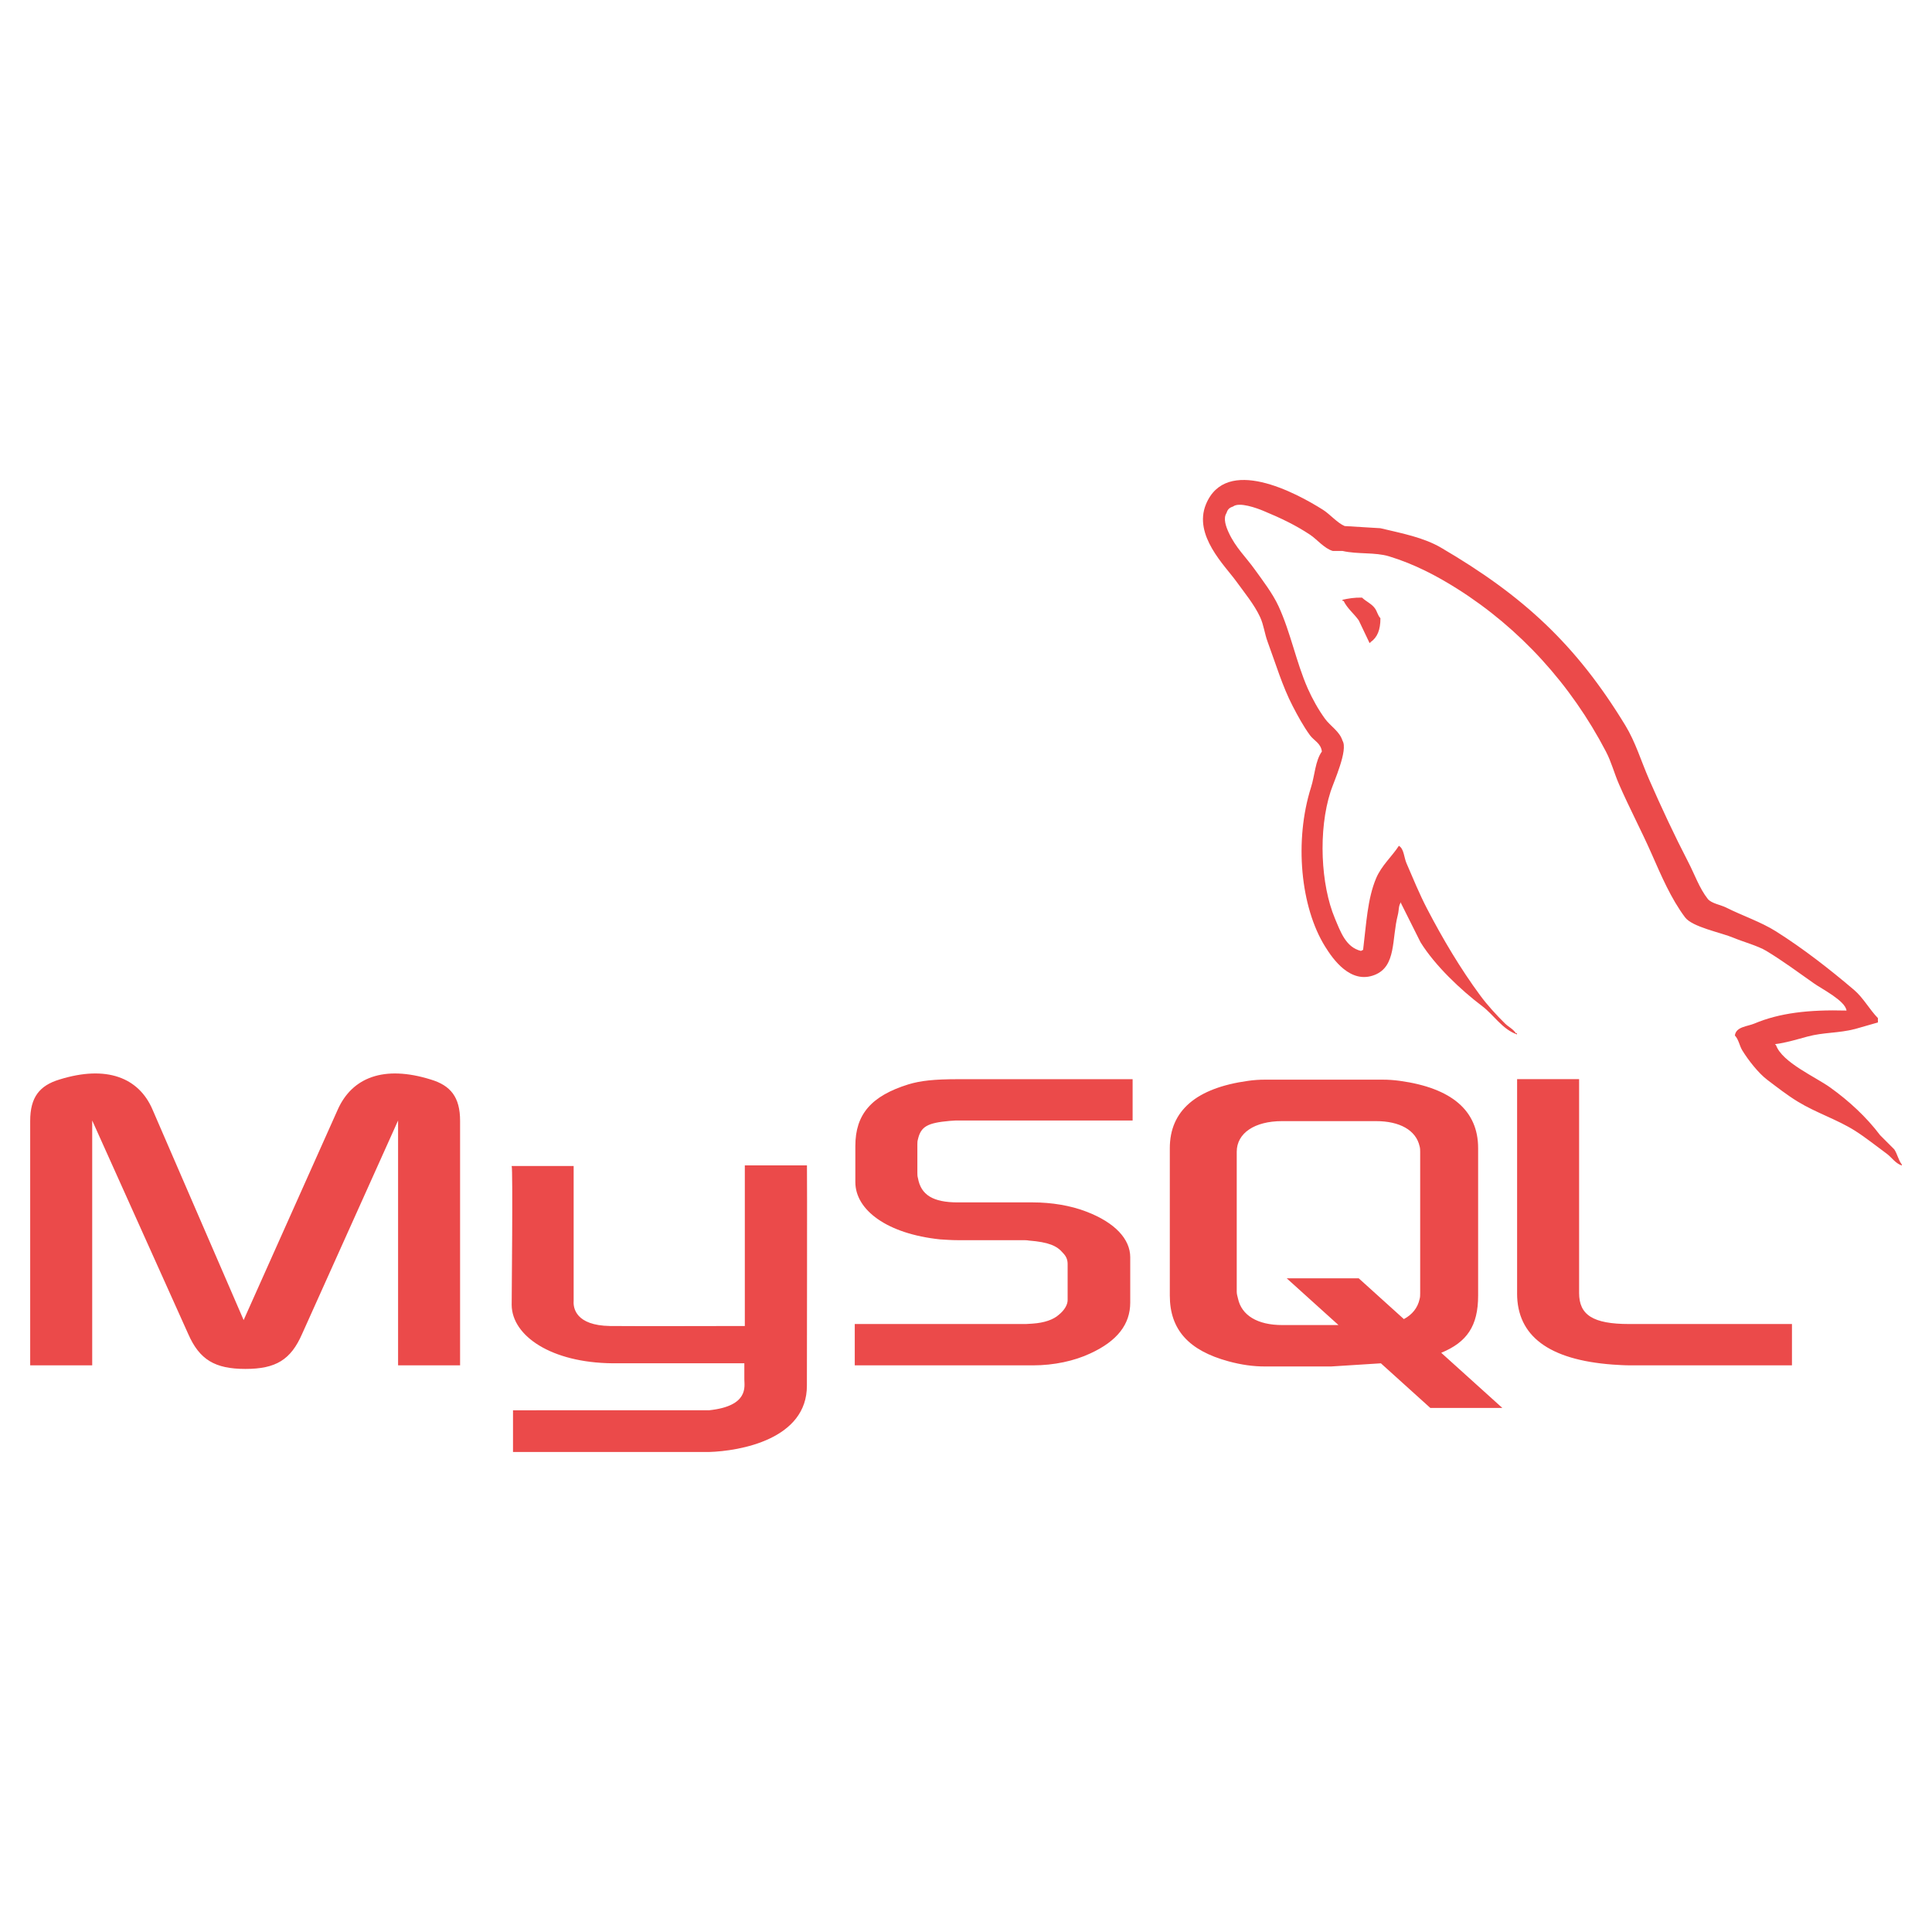
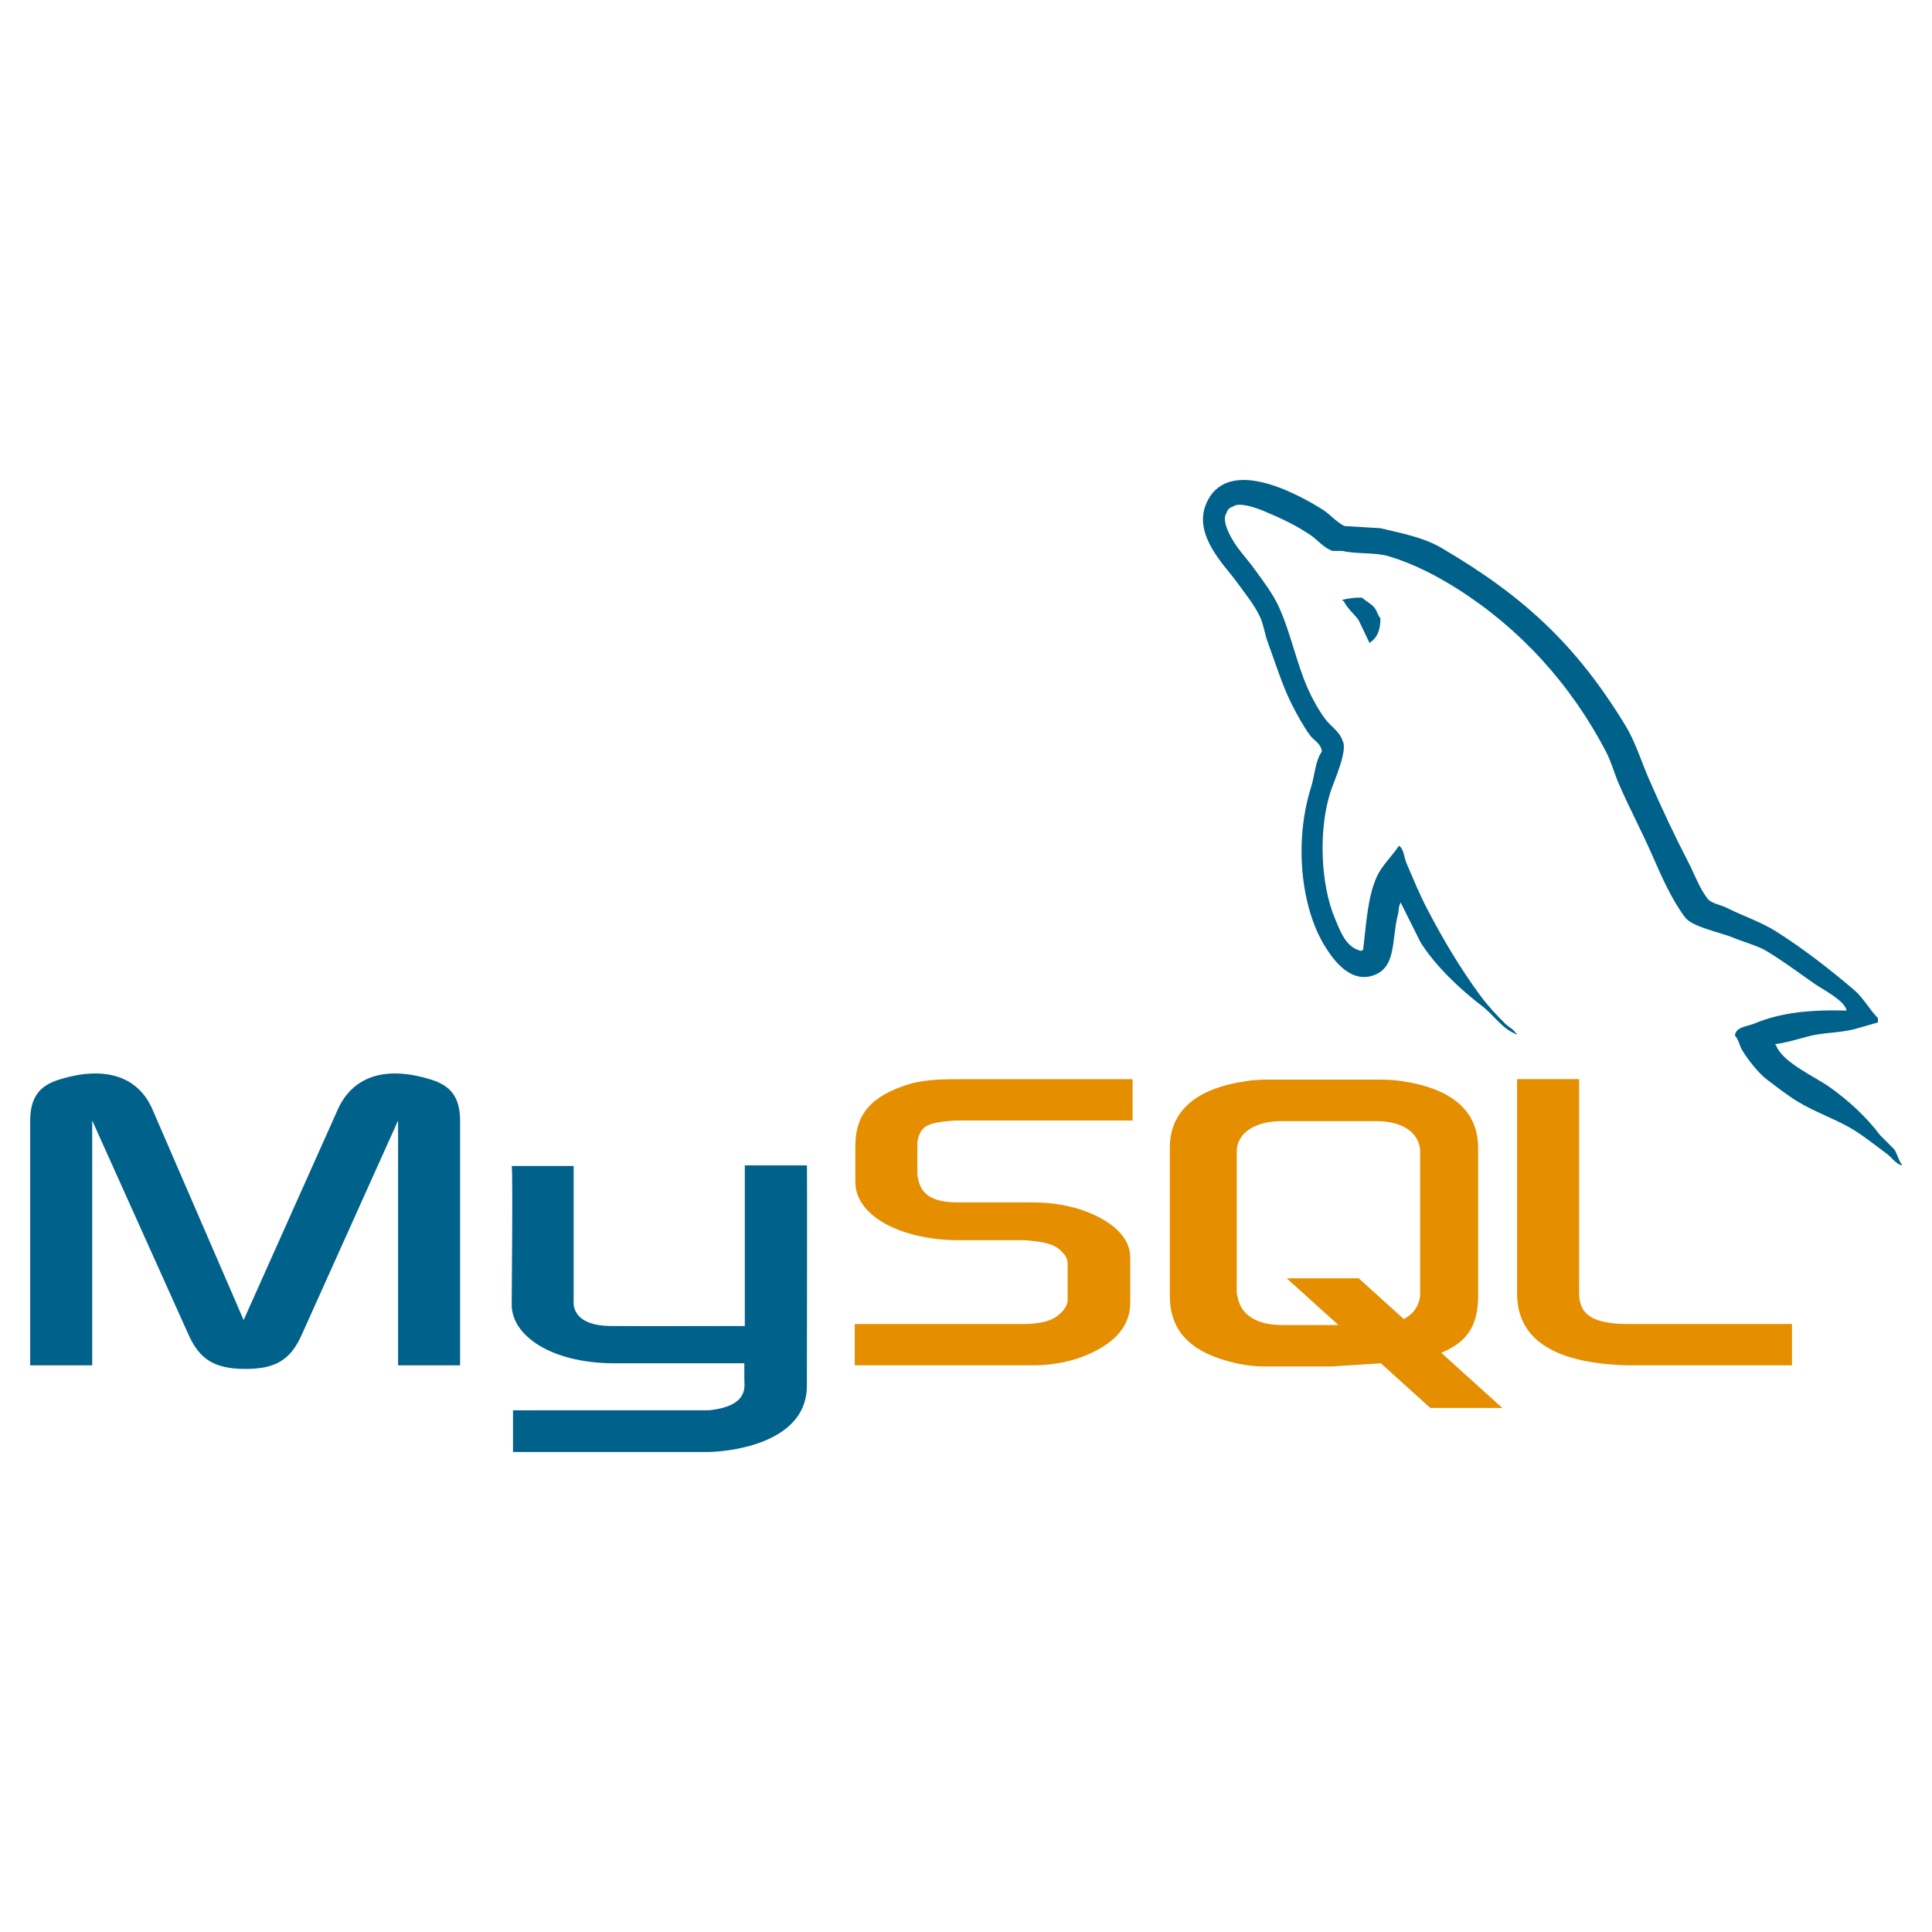
- <svg xmlns="http://www.w3.org/2000/svg" id="SvgjsSvg1065" width="288" height="288" version="1.1">
-   <defs id="SvgjsDefs1066" />
-   <g id="SvgjsG1067">
-     <svg viewBox="0 0 128 128" width="288" height="288">
-       <path fill="#eb4a4a" d="M2.001 90.458h4.108v-16.223l6.36 14.143c.75 1.712 1.777 2.317 3.792 2.317s3.003-.605 3.753-2.317l6.36-14.143v16.223h4.108v-16.196c0-1.58-.632-2.345-1.936-2.739-3.121-.974-5.215-.131-6.163 1.976l-6.241 13.958-6.043-13.959c-.909-2.106-3.042-2.949-6.163-1.976-1.304.395-1.936 1.159-1.936 2.739v16.197zM33.899 77.252h4.107v8.938c-.038.485.156 1.625 2.406 1.661 1.148.018 8.862 0 8.934 0v-10.643h4.117c.019 0-.004 14.514-.004 14.574.022 3.58-4.441 4.357-6.499 4.417h-12.972v-2.764c.022 0 12.963.003 12.995-.001 2.645-.279 2.332-1.593 2.331-2.035v-1.078h-8.731c-4.062-.037-6.65-1.81-6.683-3.85-.002-.187.089-9.129-.001-9.219zM56.63 90.458h11.812c1.383 0 2.727-.289 3.793-.789 1.777-.816 2.646-1.922 2.646-3.372v-3.002c0-1.185-.987-2.292-2.923-3.028-1.027-.396-2.292-.605-3.517-.605h-4.978c-1.659 0-2.449-.5-2.646-1.606-.039-.132-.039-.237-.039-.369v-1.87c0-.105 0-.211.039-.342.197-.843.632-1.08 2.094-1.212l.395-.026h11.733v-2.738h-11.535c-1.659 0-2.528.105-3.318.342-2.449.764-3.517 1.975-3.517 4.082v2.396c0 1.844 2.095 3.424 5.61 3.793.396.025.79.053 1.185.053h4.267c.158 0 .316 0 .435.025 1.304.105 1.856.343 2.252.816.237.237.315.475.315.737v2.397c0 .289-.197.658-.592.974-.355.316-.948.527-1.738.58l-.435.026h-11.338v2.738zM100.511 85.692c0 2.817 2.094 4.397 6.32 4.714.395.026.79.052 1.185.052h10.706v-2.738h-10.784c-2.41 0-3.318-.606-3.318-2.055v-14.168h-4.108v14.195zM77.503 85.834v-9.765c0-2.48 1.742-3.985 5.186-4.46.356-.053.753-.079 1.108-.079h7.799c.396 0 .752.026 1.147.079 3.444.475 5.187 1.979 5.187 4.46v9.765c0 2.014-.74 3.09-2.445 3.792l4.048 3.653h-4.771l-3.274-2.956-3.296.209h-4.395c-.752 0-1.543-.105-2.414-.343-2.613-.712-3.88-2.085-3.88-4.355zm4.435-.237c0 .132.039.265.079.423.237 1.135 1.307 1.768 2.929 1.768h3.732l-3.428-3.095h4.771l2.989 2.7c.552-.295.914-.743 1.041-1.32.039-.132.039-.264.039-.396v-9.368c0-.105 0-.238-.039-.37-.238-1.056-1.307-1.662-2.89-1.662h-6.216c-1.82 0-3.008.792-3.008 2.032v9.288zM122.336 66.952c-2.525-.069-4.454.166-6.104.861-.469.198-1.216.203-1.292.79.257.271.297.674.502 1.006.394.637 1.059 1.491 1.652 1.938.647.489 1.315 1.013 2.011 1.437 1.235.754 2.615 1.184 3.806 1.938.701.446 1.397 1.006 2.082 1.509.339.247.565.634 1.006.789v-.071c-.231-.294-.291-.698-.503-1.006l-.934-.934c-.913-1.212-2.071-2.275-3.304-3.159-.982-.705-3.18-1.658-3.59-2.801l-.072-.071c.696-.079 1.512-.331 2.154-.503 1.08-.29 2.045-.215 3.16-.503l1.508-.432v-.286c-.563-.578-.966-1.344-1.58-1.867-1.607-1.369-3.363-2.737-5.17-3.879-1.002-.632-2.241-1.043-3.304-1.579-.356-.181-.984-.274-1.221-.575-.559-.711-.862-1.612-1.293-2.441-.9-1.735-1.786-3.631-2.585-5.458-.544-1.245-.9-2.473-1.579-3.59-3.261-5.361-6.771-8.597-12.208-11.777-1.157-.677-2.55-.943-4.021-1.292l-2.37-.144c-.481-.201-.983-.791-1.436-1.077-1.802-1.138-6.422-3.613-7.756-.358-.842 2.054 1.26 4.058 2.011 5.099.527.73 1.203 1.548 1.58 2.369.248.54.29 1.081.503 1.652.521 1.406.976 2.937 1.651 4.236.341.658.718 1.351 1.149 1.939.264.36.718.52.789 1.077-.443.62-.469 1.584-.718 2.369-1.122 3.539-.699 7.938.934 10.557.501.805 1.681 2.529 3.303 1.867 1.419-.578 1.103-2.369 1.509-3.95.092-.357.035-.621.215-.861v.072l1.293 2.585c.957 1.541 2.654 3.15 4.093 4.237.746.563 1.334 1.538 2.298 1.867v-.073h-.071c-.188-.291-.479-.411-.719-.646-.562-.551-1.187-1.235-1.651-1.867-1.309-1.776-2.465-3.721-3.519-5.745-.503-.966-.94-2.032-1.364-3.016-.164-.379-.162-.953-.502-1.148-.466.72-1.149 1.303-1.509 2.154-.574 1.36-.648 3.019-.861 4.739l-.144.071c-1.001-.241-1.352-1.271-1.724-2.154-.94-2.233-1.115-5.83-.287-8.401.214-.666 1.181-2.761.789-3.376-.187-.613-.804-.967-1.148-1.437-.427-.579-.854-1.341-1.149-2.011-.77-1.741-1.129-3.696-1.938-5.457-.388-.842-1.042-1.693-1.58-2.441-.595-.83-1.262-1.44-1.724-2.442-.164-.356-.387-.927-.144-1.293.077-.247.188-.35.432-.431.416-.321 1.576.107 2.01.287 1.152.479 2.113.934 3.089 1.58.468.311.941.911 1.508 1.077h.646c1.011.232 2.144.071 3.088.358 1.67.508 3.166 1.297 4.524 2.155 4.139 2.614 7.522 6.334 9.838 10.772.372.715.534 1.396.861 2.154.662 1.528 1.496 3.101 2.154 4.596.657 1.491 1.298 2.996 2.227 4.237.488.652 2.374 1.002 3.231 1.364.601.254 1.585.519 2.154.861 1.087.656 2.141 1.437 3.16 2.155.509.362 2.076 1.149 2.154 1.798zM90.237 39.593c-.526-.01-.899.058-1.293.144v.071h.072c.251.517.694.849 1.005 1.293l.719 1.508.071-.071c.445-.313.648-.814.646-1.58-.179-.188-.205-.423-.359-.646-.204-.3-.602-.468-.861-.719z" class="color00618A svgShape" />
-     </svg>
-   </g>
+ <svg xmlns="http://www.w3.org/2000/svg" viewBox="0 0 128 128">
+   <path fill="#00618A" d="M2.001 90.458h4.108v-16.223l6.36 14.143c.75 1.712 1.777 2.317 3.792 2.317s3.003-.605 3.753-2.317l6.36-14.143v16.223h4.108v-16.196c0-1.58-.632-2.345-1.936-2.739-3.121-.974-5.215-.131-6.163 1.976l-6.241 13.958-6.043-13.959c-.909-2.106-3.042-2.949-6.163-1.976-1.304.395-1.936 1.159-1.936 2.739v16.197zM33.899 77.252h4.107v8.938c-.038.485.156 1.625 2.406 1.661 1.148.018 8.862 0 8.934 0v-10.643h4.117c.019 0-.004 14.514-.004 14.574.022 3.58-4.441 4.357-6.499 4.417h-12.972v-2.764c.022 0 12.963.003 12.995-.001 2.645-.279 2.332-1.593 2.331-2.035v-1.078h-8.731c-4.062-.037-6.65-1.81-6.683-3.85-.002-.187.089-9.129-.001-9.219z" />
+   <path fill="#E48E00" d="M56.63 90.458h11.812c1.383 0 2.727-.289 3.793-.789 1.777-.816 2.646-1.922 2.646-3.372v-3.002c0-1.185-.987-2.292-2.923-3.028-1.027-.396-2.292-.605-3.517-.605h-4.978c-1.659 0-2.449-.5-2.646-1.606-.039-.132-.039-.237-.039-.369v-1.87c0-.105 0-.211.039-.342.197-.843.632-1.08 2.094-1.212l.395-.026h11.733v-2.738h-11.535c-1.659 0-2.528.105-3.318.342-2.449.764-3.517 1.975-3.517 4.082v2.396c0 1.844 2.095 3.424 5.61 3.793.396.025.79.053 1.185.053h4.267c.158 0 .316 0 .435.025 1.304.105 1.856.343 2.252.816.237.237.315.475.315.737v2.397c0 .289-.197.658-.592.974-.355.316-.948.527-1.738.58l-.435.026h-11.338v2.738zM100.511 85.692c0 2.817 2.094 4.397 6.32 4.714.395.026.79.052 1.185.052h10.706v-2.738h-10.784c-2.41 0-3.318-.606-3.318-2.055v-14.168h-4.108v14.195zM77.503 85.834v-9.765c0-2.48 1.742-3.985 5.186-4.46.356-.053.753-.079 1.108-.079h7.799c.396 0 .752.026 1.147.079 3.444.475 5.187 1.979 5.187 4.46v9.765c0 2.014-.74 3.09-2.445 3.792l4.048 3.653h-4.771l-3.274-2.956-3.296.209h-4.395c-.752 0-1.543-.105-2.414-.343-2.613-.712-3.88-2.085-3.88-4.355zm4.434-.237c0 .132.039.265.079.423.237 1.135 1.307 1.768 2.929 1.768h3.732l-3.428-3.095h4.771l2.989 2.7c.552-.295.914-.743 1.041-1.32.039-.132.039-.264.039-.396v-9.368c0-.105 0-.238-.039-.37-.238-1.056-1.307-1.662-2.89-1.662h-6.216c-1.82 0-3.008.792-3.008 2.032v9.288z" />
+   <path fill="#00618A" d="M122.336 66.952c-2.525-.069-4.454.166-6.104.861-.469.198-1.216.203-1.292.79.257.271.297.674.502 1.006.394.637 1.059 1.491 1.652 1.938.647.489 1.315 1.013 2.011 1.437 1.235.754 2.615 1.184 3.806 1.938.701.446 1.397 1.006 2.082 1.509.339.247.565.634 1.006.789v-.071c-.231-.294-.291-.698-.503-1.006l-.934-.934c-.913-1.212-2.071-2.275-3.304-3.159-.982-.705-3.18-1.658-3.59-2.801l-.072-.071c.696-.079 1.512-.331 2.154-.503 1.08-.29 2.045-.215 3.16-.503l1.508-.432v-.286c-.563-.578-.966-1.344-1.58-1.867-1.607-1.369-3.363-2.737-5.17-3.879-1.002-.632-2.241-1.043-3.304-1.579-.356-.181-.984-.274-1.221-.575-.559-.711-.862-1.612-1.293-2.441-.9-1.735-1.786-3.631-2.585-5.458-.544-1.245-.9-2.473-1.579-3.59-3.261-5.361-6.771-8.597-12.208-11.777-1.157-.677-2.55-.943-4.021-1.292l-2.37-.144c-.481-.201-.983-.791-1.436-1.077-1.802-1.138-6.422-3.613-7.756-.358-.842 2.054 1.26 4.058 2.011 5.099.527.73 1.203 1.548 1.58 2.369.248.54.29 1.081.503 1.652.521 1.406.976 2.937 1.651 4.236.341.658.718 1.351 1.149 1.939.264.36.718.52.789 1.077-.443.62-.469 1.584-.718 2.369-1.122 3.539-.699 7.938.934 10.557.501.805 1.681 2.529 3.303 1.867 1.419-.578 1.103-2.369 1.509-3.95.092-.357.035-.621.215-.861v.072l1.293 2.585c.957 1.541 2.654 3.15 4.093 4.237.746.563 1.334 1.538 2.298 1.867v-.073h-.071c-.188-.291-.479-.411-.719-.646-.562-.551-1.187-1.235-1.651-1.867-1.309-1.776-2.465-3.721-3.519-5.745-.503-.966-.94-2.032-1.364-3.016-.164-.379-.162-.953-.502-1.148-.466.72-1.149 1.303-1.509 2.154-.574 1.36-.648 3.019-.861 4.739l-.144.071c-1.001-.241-1.352-1.271-1.724-2.154-.94-2.233-1.115-5.83-.287-8.401.214-.666 1.181-2.761.789-3.376-.187-.613-.804-.967-1.148-1.437-.427-.579-.854-1.341-1.149-2.011-.77-1.741-1.129-3.696-1.938-5.457-.388-.842-1.042-1.693-1.58-2.441-.595-.83-1.262-1.44-1.724-2.442-.164-.356-.387-.927-.144-1.293.077-.247.188-.35.432-.431.416-.321 1.576.107 2.01.287 1.152.479 2.113.934 3.089 1.58.468.311.941.911 1.508 1.077h.646c1.011.232 2.144.071 3.088.358 1.67.508 3.166 1.297 4.524 2.155 4.139 2.614 7.522 6.334 9.838 10.772.372.715.534 1.396.861 2.154.662 1.528 1.496 3.101 2.154 4.596.657 1.491 1.298 2.996 2.227 4.237.488.652 2.374 1.002 3.231 1.364.601.254 1.585.519 2.154.861 1.087.656 2.141 1.437 3.16 2.155.509.362 2.076 1.149 2.154 1.798zM90.237 39.593c-.526-.01-.899.058-1.293.144v.071h.072c.251.517.694.849 1.005 1.293l.719 1.508.071-.071c.445-.313.648-.814.646-1.58-.179-.188-.205-.423-.359-.646-.204-.3-.602-.468-.861-.719z" />
</svg>
